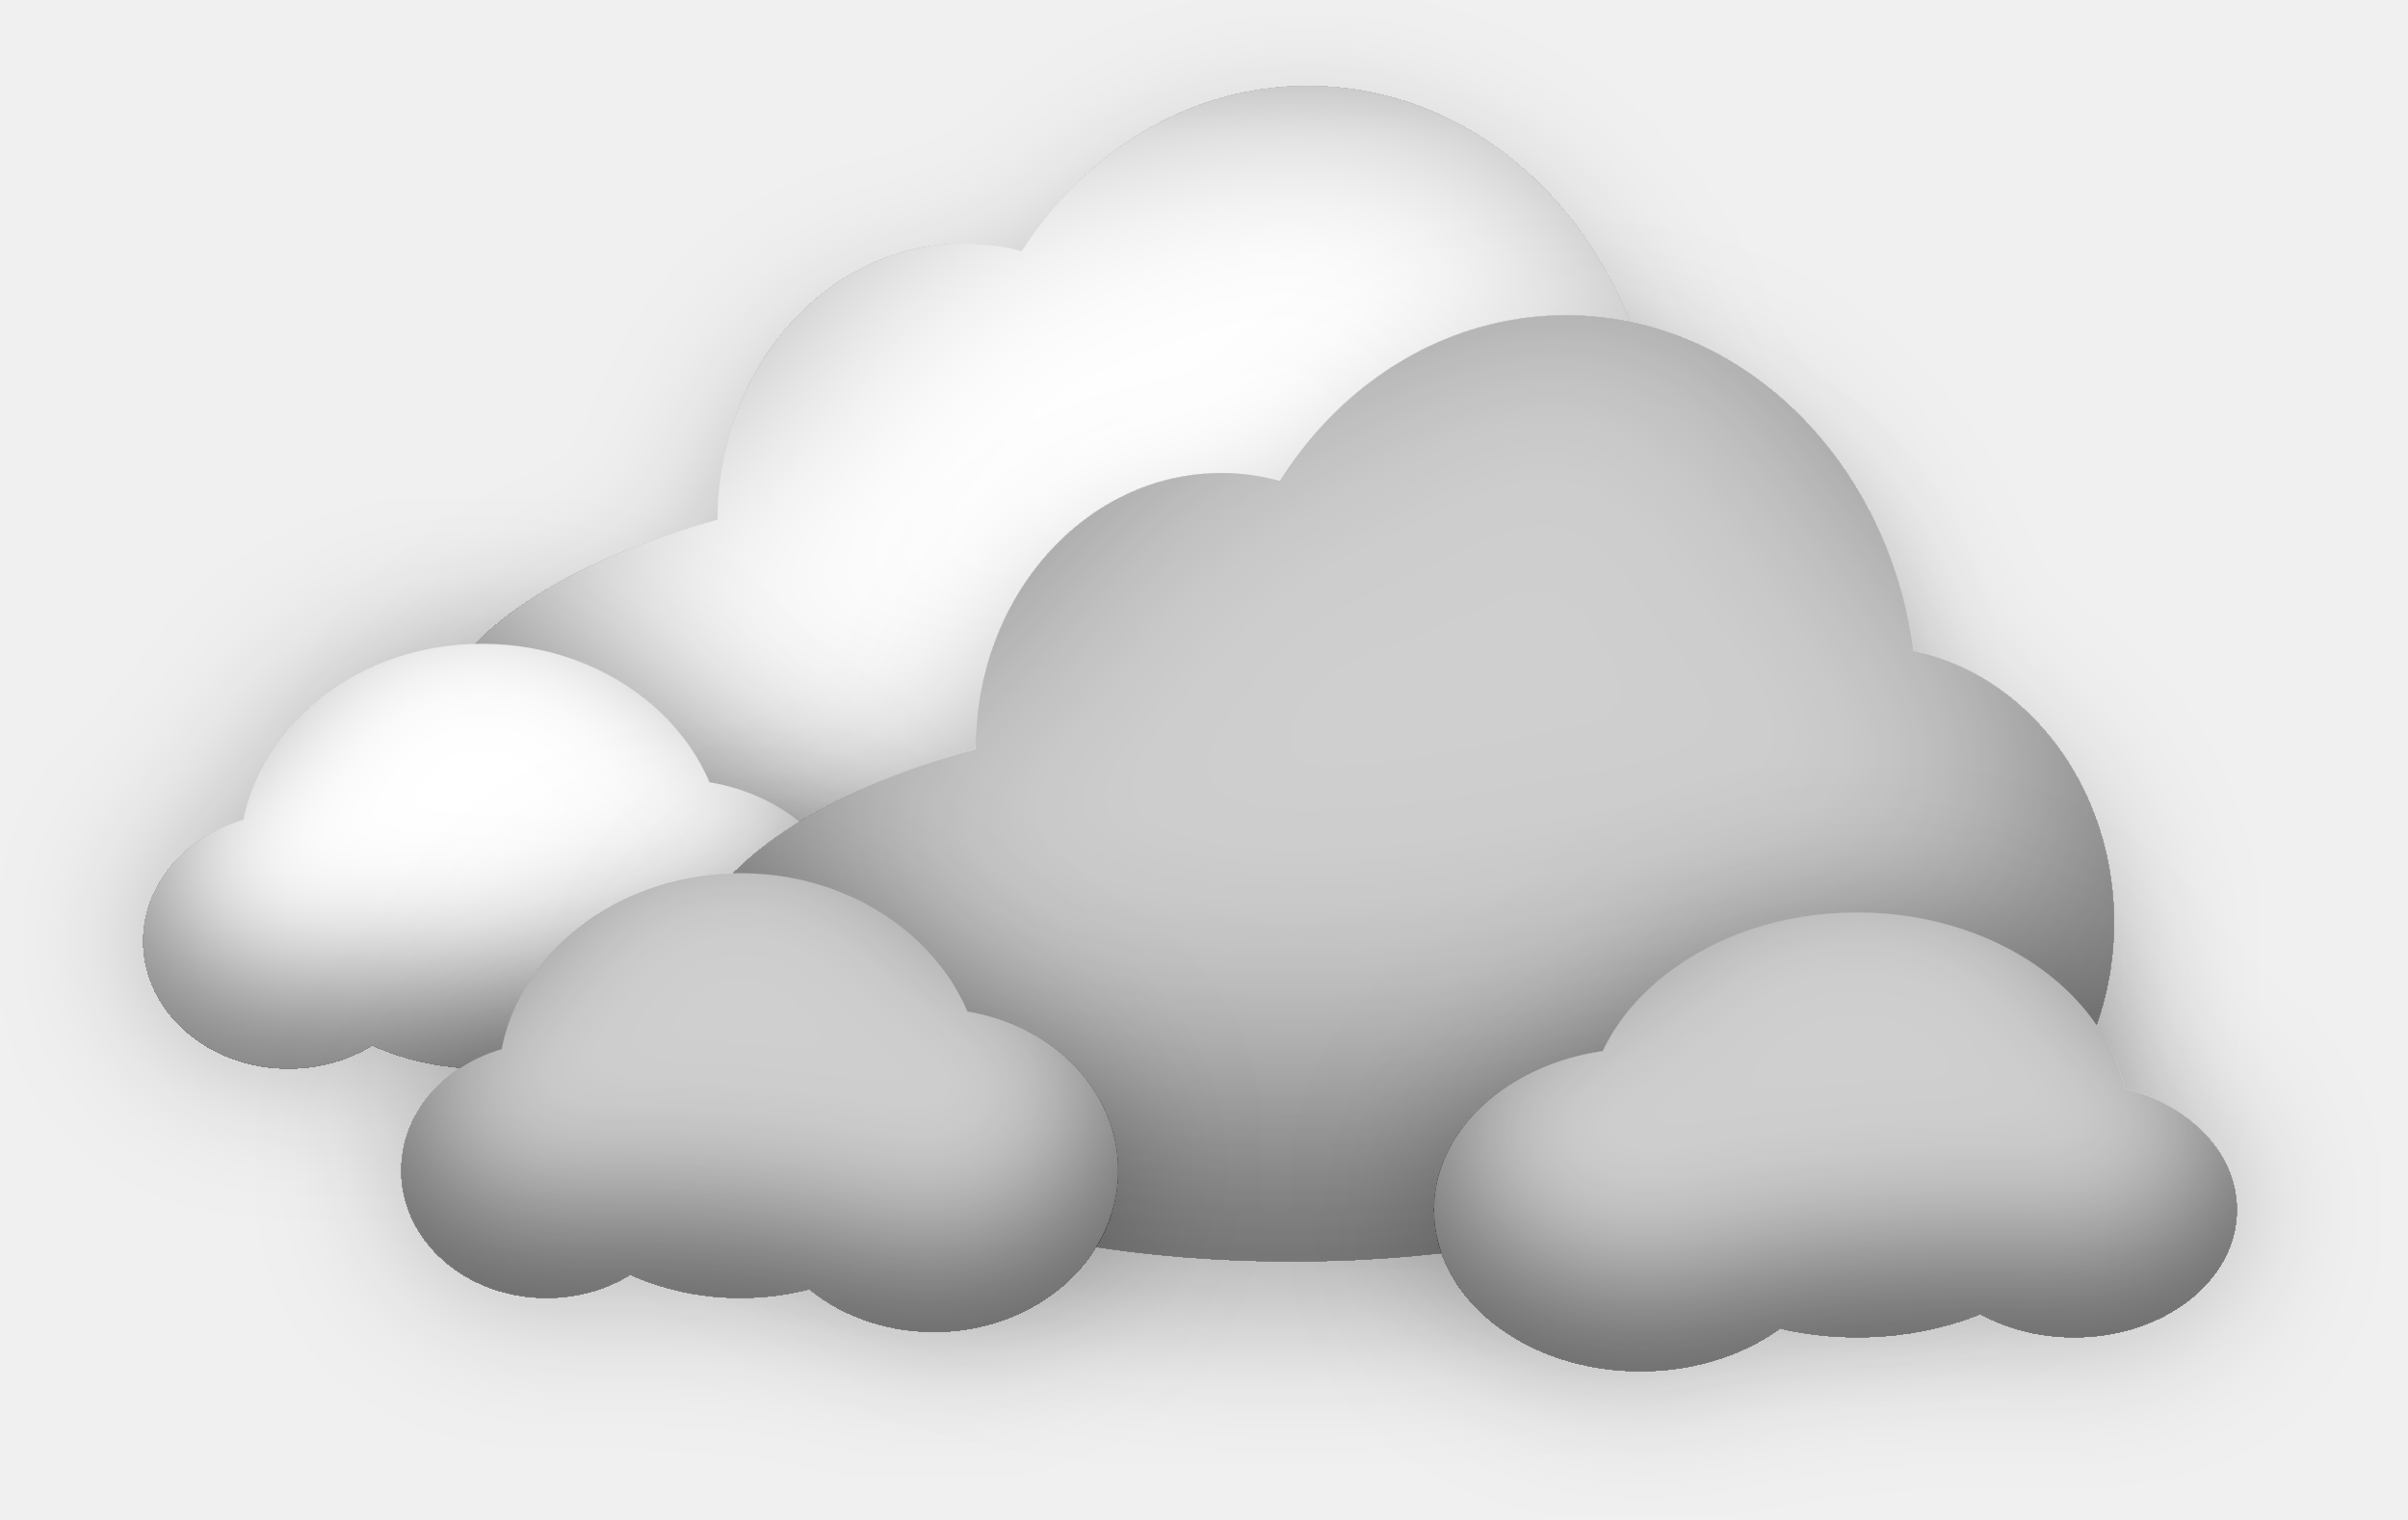
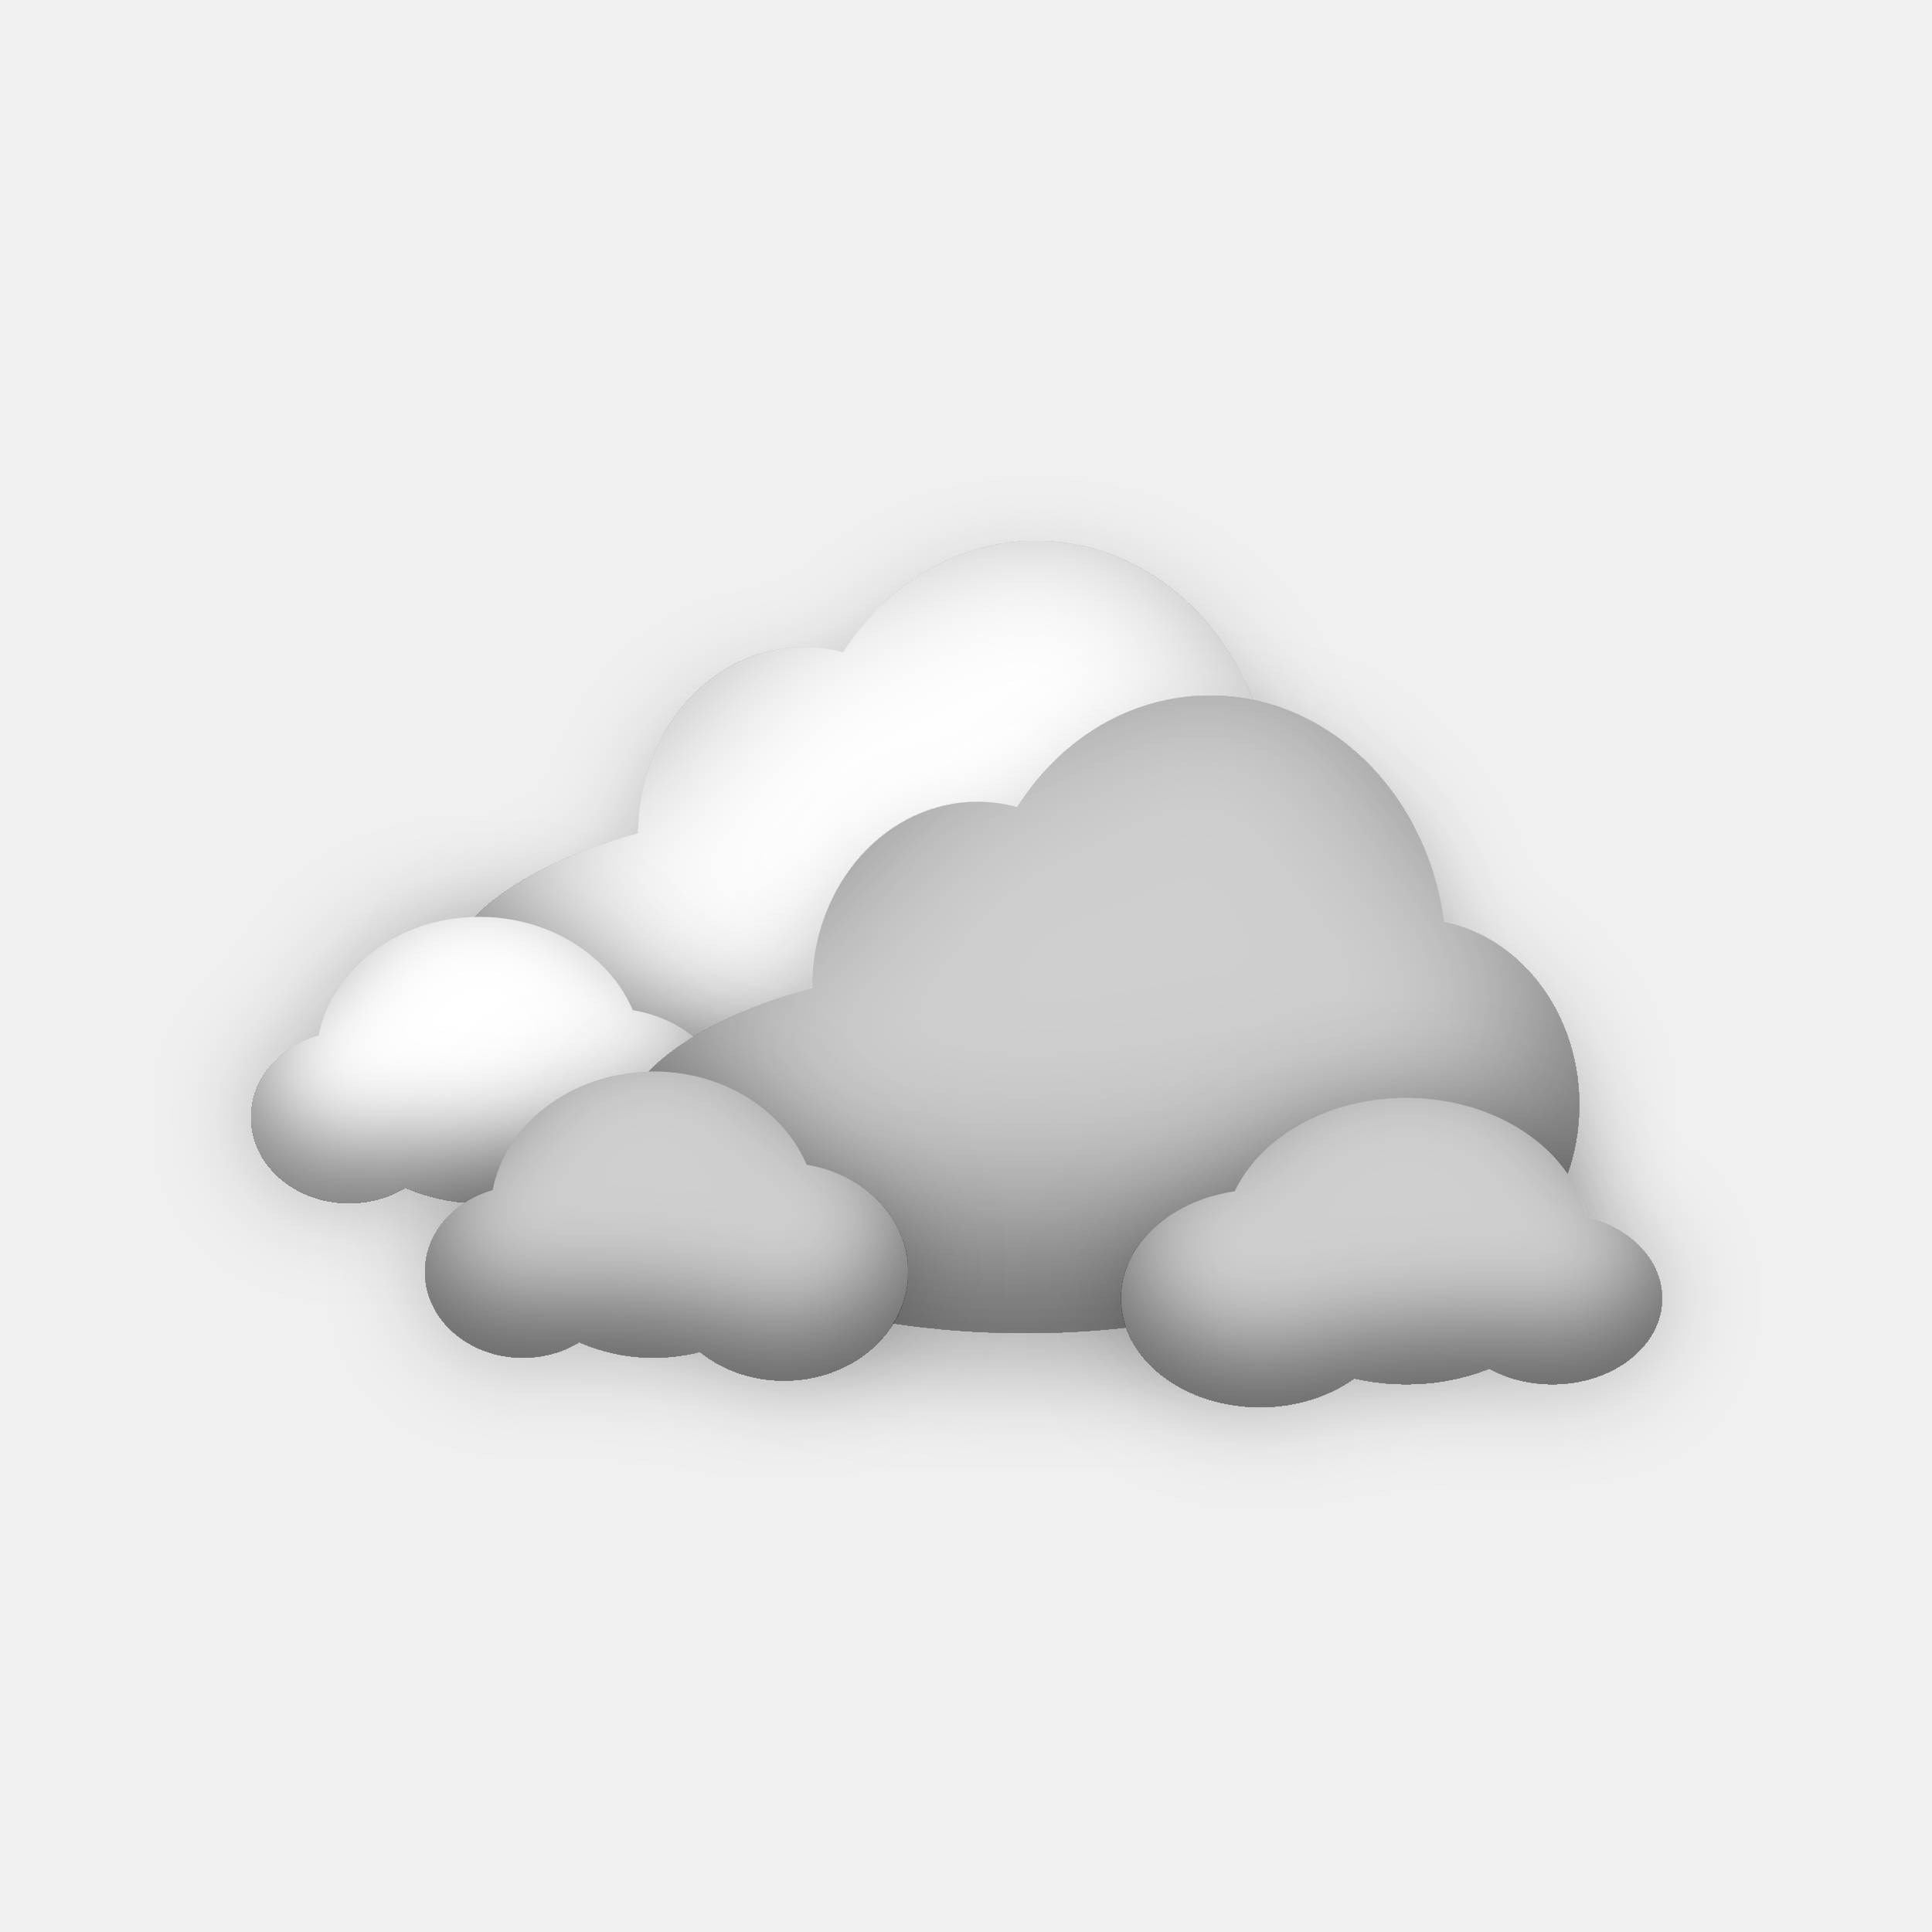
- <svg xmlns="http://www.w3.org/2000/svg" width="84" height="53" viewBox="0 0 84 53" fill="none">
+ <svg xmlns="http://www.w3.org/2000/svg" width="100" height="100" viewBox="0 0 100 100" fill="none">
  <g filter="url(#filter0_di_207_790)">
-     <path d="M57.879 16.75C57.879 24.344 52.393 30.5 45.624 30.5C38.856 30.5 33.37 24.344 33.37 16.75C33.37 9.156 38.856 3 45.624 3C52.393 3 57.879 9.156 57.879 16.75Z" fill="white" />
-     <path d="M64.742 24.175C64.742 29.491 60.901 33.8 56.164 33.8C51.426 33.8 47.585 29.491 47.585 24.175C47.585 18.859 51.426 14.55 56.164 14.55C60.901 14.55 64.742 18.859 64.742 24.175Z" fill="white" />
-     <path d="M42.193 18.125C42.193 23.441 38.352 27.75 33.615 27.75C28.877 27.75 25.036 23.441 25.036 18.125C25.036 12.809 28.877 8.5 33.615 8.5C38.352 8.5 42.193 12.809 42.193 18.125Z" fill="white" />
-     <path d="M57.389 26.375C57.389 31.691 47.842 36 36.066 36C24.289 36 14.742 31.691 14.742 26.375C14.742 21.059 24.289 16.75 36.066 16.75C47.842 16.75 57.389 21.059 57.389 26.375Z" fill="white" />
+     <path d="M65.879 41.75C65.879 49.344 60.393 55.5 53.624 55.5C46.856 55.5 41.37 49.344 41.37 41.75C41.37 34.156 46.856 28 53.624 28C60.393 28 65.879 34.156 65.879 41.75Z" fill="white" />
+     <path d="M72.742 49.175C72.742 54.491 68.901 58.8 64.164 58.8C59.426 58.8 55.585 54.491 55.585 49.175C55.585 43.859 59.426 39.55 64.164 39.55C68.901 39.55 72.742 43.859 72.742 49.175Z" fill="white" />
+     <path d="M50.193 43.125C50.193 48.441 46.352 52.75 41.615 52.75C36.877 52.75 33.036 48.441 33.036 43.125C33.036 37.809 36.877 33.5 41.615 33.5C46.352 33.5 50.193 37.809 50.193 43.125Z" fill="white" />
+     <path d="M65.389 51.375C65.389 56.691 55.842 61 44.066 61C32.289 61 22.742 56.691 22.742 51.375C22.742 46.059 32.289 41.75 44.066 41.75C55.842 41.75 65.389 46.059 65.389 51.375Z" fill="white" />
  </g>
  <g filter="url(#filter1_di_207_790)">
-     <path d="M30 32.829C30 35.938 27.126 38.459 23.581 38.459C20.036 38.459 17.162 35.938 17.162 32.829C17.162 29.72 20.036 27.199 23.581 27.199C27.126 27.199 30 29.72 30 32.829Z" fill="white" />
-     <path d="M15.135 32.829C15.135 35.283 12.866 37.273 10.068 37.273C7.269 37.273 5 35.283 5 32.829C5 30.374 7.269 28.384 10.068 28.384C12.866 28.384 15.135 30.374 15.135 32.829Z" fill="white" />
-     <path d="M25.27 29.866C25.27 33.957 21.489 37.273 16.824 37.273C12.16 37.273 8.378 33.957 8.378 29.866C8.378 25.775 12.16 22.459 16.824 22.459C21.489 22.459 25.27 25.775 25.27 29.866Z" fill="white" />
+     <path d="M38 57.829C38 60.938 35.126 63.459 31.581 63.459C28.036 63.459 25.162 60.938 25.162 57.829C25.162 54.72 28.036 52.199 31.581 52.199C35.126 52.199 38 54.72 38 57.829Z" fill="white" />
+     <path d="M23.135 57.829C23.135 60.283 20.866 62.273 18.068 62.273C15.269 62.273 13 60.283 13 57.829C13 55.374 15.269 53.384 18.068 53.384C20.866 53.384 23.135 55.374 23.135 57.829Z" fill="white" />
+     <path d="M33.27 54.866C33.27 58.957 29.489 62.273 24.824 62.273C20.16 62.273 16.378 58.957 16.378 54.866C16.378 50.775 20.16 47.459 24.824 47.459C29.489 47.459 33.27 50.775 33.27 54.866Z" fill="white" />
  </g>
  <g filter="url(#filter2_di_207_790)">
-     <path d="M41.028 34.202C41.028 37.311 44.247 39.831 48.218 39.831C52.188 39.831 55.407 37.311 55.407 34.202C55.407 31.093 52.188 28.572 48.218 28.572C44.247 28.572 41.028 31.093 41.028 34.202Z" fill="white" />
-     <path d="M57.677 34.202C57.677 36.657 60.218 38.646 63.353 38.646C66.487 38.646 69.028 36.657 69.028 34.202C69.028 31.747 66.487 29.758 63.353 29.758C60.218 29.758 57.677 31.747 57.677 34.202Z" fill="white" />
-     <path d="M46.326 31.239C46.326 35.33 50.561 38.646 55.785 38.646C61.009 38.646 65.245 35.33 65.245 31.239C65.245 27.148 61.009 23.831 55.785 23.831C50.561 23.831 46.326 27.148 46.326 31.239Z" fill="white" />
+     <path d="M49.028 59.202C49.028 62.311 52.247 64.832 56.218 64.832C60.188 64.832 63.407 62.311 63.407 59.202C63.407 56.093 60.188 53.572 56.218 53.572C52.247 53.572 49.028 56.093 49.028 59.202Z" fill="white" />
+     <path d="M65.677 59.202C65.677 61.657 68.218 63.646 71.353 63.646C74.487 63.646 77.028 61.657 77.028 59.202C77.028 56.747 74.487 54.758 71.353 54.758C68.218 54.758 65.677 56.747 65.677 59.202Z" fill="white" />
+     <path d="M54.326 56.239C54.326 60.33 58.561 63.646 63.785 63.646C69.009 63.646 73.245 60.33 73.245 56.239C73.245 52.148 69.009 48.831 63.785 48.831C58.561 48.831 54.326 52.148 54.326 56.239Z" fill="white" />
  </g>
  <g filter="url(#filter3_di_207_790)">
-     <path d="M66.879 24.75C66.879 32.344 61.393 38.5 54.624 38.5C47.856 38.5 42.37 32.344 42.37 24.75C42.37 17.156 47.856 11 54.624 11C61.393 11 66.879 17.156 66.879 24.75Z" fill="#CFCFCF" />
-     <path d="M73.742 32.175C73.742 37.491 69.901 41.8 65.164 41.8C60.426 41.8 56.585 37.491 56.585 32.175C56.585 26.859 60.426 22.55 65.164 22.55C69.901 22.55 73.742 26.859 73.742 32.175Z" fill="#CFCFCF" />
-     <path d="M51.193 26.125C51.193 31.441 47.352 35.75 42.615 35.75C37.877 35.75 34.036 31.441 34.036 26.125C34.036 20.809 37.877 16.5 42.615 16.5C47.352 16.5 51.193 20.809 51.193 26.125Z" fill="#CFCFCF" />
-     <path d="M66.389 34.375C66.389 39.691 56.842 44 45.066 44C33.289 44 23.742 39.691 23.742 34.375C23.742 29.059 33.289 24.75 45.066 24.75C56.842 24.75 66.389 29.059 66.389 34.375Z" fill="#CFCFCF" />
+     <path d="M74.879 49.75C74.879 57.344 69.393 63.5 62.624 63.5C55.856 63.5 50.37 57.344 50.37 49.75C50.37 42.156 55.856 36 62.624 36C69.393 36 74.879 42.156 74.879 49.75Z" fill="#CFCFCF" />
+     <path d="M81.742 57.175C81.742 62.491 77.901 66.8 73.164 66.8C68.426 66.8 64.585 62.491 64.585 57.175C64.585 51.859 68.426 47.55 73.164 47.55C77.901 47.55 81.742 51.859 81.742 57.175Z" fill="#CFCFCF" />
+     <path d="M59.193 51.125C59.193 56.441 55.352 60.75 50.615 60.75C45.877 60.75 42.036 56.441 42.036 51.125C42.036 45.809 45.877 41.5 50.615 41.5C55.352 41.5 59.193 45.809 59.193 51.125Z" fill="#CFCFCF" />
+     <path d="M74.389 59.375C74.389 64.691 64.842 69 53.066 69C41.289 69 31.742 64.691 31.742 59.375C31.742 54.059 41.289 49.75 53.066 49.75C64.842 49.75 74.389 54.059 74.389 59.375Z" fill="#CFCFCF" />
  </g>
  <g filter="url(#filter4_di_207_790)">
-     <path d="M39 40.829C39 43.938 36.126 46.459 32.581 46.459C29.036 46.459 26.162 43.938 26.162 40.829C26.162 37.72 29.036 35.199 32.581 35.199C36.126 35.199 39 37.72 39 40.829Z" fill="#CFCFCF" />
-     <path d="M24.135 40.829C24.135 43.283 21.866 45.273 19.068 45.273C16.269 45.273 14 43.283 14 40.829C14 38.374 16.269 36.384 19.068 36.384C21.866 36.384 24.135 38.374 24.135 40.829Z" fill="#CFCFCF" />
-     <path d="M34.27 37.866C34.27 41.957 30.489 45.273 25.824 45.273C21.16 45.273 17.378 41.957 17.378 37.866C17.378 33.775 21.16 30.459 25.824 30.459C30.489 30.459 34.27 33.775 34.27 37.866Z" fill="#CFCFCF" />
+     <path d="M47 65.829C47 68.938 44.126 71.459 40.581 71.459C37.036 71.459 34.162 68.938 34.162 65.829C34.162 62.72 37.036 60.199 40.581 60.199C44.126 60.199 47 62.72 47 65.829Z" fill="#CFCFCF" />
+     <path d="M32.135 65.829C32.135 68.284 29.866 70.273 27.068 70.273C24.269 70.273 22 68.284 22 65.829C22 63.374 24.269 61.384 27.068 61.384C29.866 61.384 32.135 63.374 32.135 65.829Z" fill="#CFCFCF" />
+     <path d="M42.27 62.866C42.27 66.957 38.489 70.273 33.824 70.273C29.16 70.273 25.378 66.957 25.378 62.866C25.378 58.775 29.16 55.459 33.824 55.459C38.489 55.459 42.27 58.775 42.27 62.866Z" fill="#CFCFCF" />
  </g>
  <g filter="url(#filter5_di_207_790)">
-     <path d="M50.028 42.202C50.028 45.311 53.247 47.831 57.218 47.831C61.188 47.831 64.407 45.311 64.407 42.202C64.407 39.093 61.188 36.572 57.218 36.572C53.247 36.572 50.028 39.093 50.028 42.202Z" fill="#CFCFCF" />
-     <path d="M66.677 42.202C66.677 44.657 69.218 46.646 72.353 46.646C75.487 46.646 78.028 44.657 78.028 42.202C78.028 39.747 75.487 37.758 72.353 37.758C69.218 37.758 66.677 39.747 66.677 42.202Z" fill="#CFCFCF" />
-     <path d="M55.326 39.239C55.326 43.33 59.561 46.646 64.785 46.646C70.009 46.646 74.245 43.33 74.245 39.239C74.245 35.148 70.009 31.831 64.785 31.831C59.561 31.831 55.326 35.148 55.326 39.239Z" fill="#CFCFCF" />
+     <path d="M58.028 67.202C58.028 70.311 61.247 72.832 65.218 72.832C69.188 72.832 72.407 70.311 72.407 67.202C72.407 64.093 69.188 61.572 65.218 61.572C61.247 61.572 58.028 64.093 58.028 67.202Z" fill="#CFCFCF" />
+     <path d="M74.677 67.202C74.677 69.656 77.218 71.646 80.353 71.646C83.487 71.646 86.028 69.656 86.028 67.202C86.028 64.747 83.487 62.758 80.353 62.758C77.218 62.758 74.677 64.747 74.677 67.202Z" fill="#CFCFCF" />
+     <path d="M63.326 64.239C63.326 68.33 67.561 71.646 72.785 71.646C78.009 71.646 82.245 68.33 82.245 64.239C82.245 60.148 78.009 56.831 72.785 56.831C67.561 56.831 63.326 60.148 63.326 64.239Z" fill="#CFCFCF" />
  </g>
  <defs>
-     <filter id="filter0_di_207_790" x="9.742" y="-2" width="60" height="45" filterUnits="userSpaceOnUse" color-interpolation-filters="sRGB">
+     <filter id="filter0_di_207_790" x="17.742" y="23" width="60" height="45" filterUnits="userSpaceOnUse" color-interpolation-filters="sRGB">
      <feFlood flood-opacity="0" result="BackgroundImageFix" />
      <feColorMatrix in="SourceAlpha" type="matrix" values="0 0 0 0 0 0 0 0 0 0 0 0 0 0 0 0 0 0 127 0" result="hardAlpha" />
      <feOffset dy="2" />
      <feGaussianBlur stdDeviation="2.5" />
      <feComposite in2="hardAlpha" operator="out" />
      <feColorMatrix type="matrix" values="0 0 0 0 0 0 0 0 0 0 0 0 0 0 0 0 0 0 0.25 0" />
      <feBlend mode="normal" in2="BackgroundImageFix" result="effect1_dropShadow_207_790" />
      <feBlend mode="normal" in="SourceGraphic" in2="effect1_dropShadow_207_790" result="shape" />
      <feColorMatrix in="SourceAlpha" type="matrix" values="0 0 0 0 0 0 0 0 0 0 0 0 0 0 0 0 0 0 127 0" result="hardAlpha" />
      <feOffset dy="-5" />
      <feGaussianBlur stdDeviation="5" />
      <feComposite in2="hardAlpha" operator="arithmetic" k2="-1" k3="1" />
      <feColorMatrix type="matrix" values="0 0 0 0 0 0 0 0 0 0 0 0 0 0 0 0 0 0 0.5 0" />
      <feBlend mode="normal" in2="shape" result="effect2_innerShadow_207_790" />
    </filter>
-     <filter id="filter1_di_207_790" x="0" y="17.459" width="35" height="26" filterUnits="userSpaceOnUse" color-interpolation-filters="sRGB">
+     <filter id="filter1_di_207_790" x="8" y="42.459" width="35" height="26" filterUnits="userSpaceOnUse" color-interpolation-filters="sRGB">
      <feFlood flood-opacity="0" result="BackgroundImageFix" />
      <feColorMatrix in="SourceAlpha" type="matrix" values="0 0 0 0 0 0 0 0 0 0 0 0 0 0 0 0 0 0 127 0" result="hardAlpha" />
      <feOffset />
      <feGaussianBlur stdDeviation="2.5" />
      <feComposite in2="hardAlpha" operator="out" />
      <feColorMatrix type="matrix" values="0 0 0 0 0 0 0 0 0 0 0 0 0 0 0 0 0 0 0.25 0" />
      <feBlend mode="normal" in2="BackgroundImageFix" result="effect1_dropShadow_207_790" />
      <feBlend mode="normal" in="SourceGraphic" in2="effect1_dropShadow_207_790" result="shape" />
      <feColorMatrix in="SourceAlpha" type="matrix" values="0 0 0 0 0 0 0 0 0 0 0 0 0 0 0 0 0 0 127 0" result="hardAlpha" />
      <feOffset dy="-2.75" />
      <feGaussianBlur stdDeviation="2.5" />
      <feComposite in2="hardAlpha" operator="arithmetic" k2="-1" k3="1" />
      <feColorMatrix type="matrix" values="0 0 0 0 0 0 0 0 0 0 0 0 0 0 0 0 0 0 0.5 0" />
      <feBlend mode="normal" in2="shape" result="effect2_innerShadow_207_790" />
    </filter>
-     <filter id="filter2_di_207_790" x="36.028" y="18.831" width="38" height="26" filterUnits="userSpaceOnUse" color-interpolation-filters="sRGB">
+     <filter id="filter2_di_207_790" x="44.028" y="43.831" width="38" height="26" filterUnits="userSpaceOnUse" color-interpolation-filters="sRGB">
      <feFlood flood-opacity="0" result="BackgroundImageFix" />
      <feColorMatrix in="SourceAlpha" type="matrix" values="0 0 0 0 0 0 0 0 0 0 0 0 0 0 0 0 0 0 127 0" result="hardAlpha" />
      <feOffset />
      <feGaussianBlur stdDeviation="2.5" />
      <feComposite in2="hardAlpha" operator="out" />
      <feColorMatrix type="matrix" values="0 0 0 0 0 0 0 0 0 0 0 0 0 0 0 0 0 0 0.25 0" />
      <feBlend mode="normal" in2="BackgroundImageFix" result="effect1_dropShadow_207_790" />
      <feBlend mode="normal" in="SourceGraphic" in2="effect1_dropShadow_207_790" result="shape" />
      <feColorMatrix in="SourceAlpha" type="matrix" values="0 0 0 0 0 0 0 0 0 0 0 0 0 0 0 0 0 0 127 0" result="hardAlpha" />
      <feOffset dy="-2.75" />
      <feGaussianBlur stdDeviation="2.5" />
      <feComposite in2="hardAlpha" operator="arithmetic" k2="-1" k3="1" />
      <feColorMatrix type="matrix" values="0 0 0 0 0 0 0 0 0 0 0 0 0 0 0 0 0 0 0.5 0" />
      <feBlend mode="normal" in2="shape" result="effect2_innerShadow_207_790" />
    </filter>
-     <filter id="filter3_di_207_790" x="18.742" y="6" width="60" height="45" filterUnits="userSpaceOnUse" color-interpolation-filters="sRGB">
+     <filter id="filter3_di_207_790" x="26.742" y="31" width="60" height="45" filterUnits="userSpaceOnUse" color-interpolation-filters="sRGB">
      <feFlood flood-opacity="0" result="BackgroundImageFix" />
      <feColorMatrix in="SourceAlpha" type="matrix" values="0 0 0 0 0 0 0 0 0 0 0 0 0 0 0 0 0 0 127 0" result="hardAlpha" />
      <feOffset dy="2" />
      <feGaussianBlur stdDeviation="2.5" />
      <feComposite in2="hardAlpha" operator="out" />
      <feColorMatrix type="matrix" values="0 0 0 0 0 0 0 0 0 0 0 0 0 0 0 0 0 0 0.25 0" />
      <feBlend mode="normal" in2="BackgroundImageFix" result="effect1_dropShadow_207_790" />
      <feBlend mode="normal" in="SourceGraphic" in2="effect1_dropShadow_207_790" result="shape" />
      <feColorMatrix in="SourceAlpha" type="matrix" values="0 0 0 0 0 0 0 0 0 0 0 0 0 0 0 0 0 0 127 0" result="hardAlpha" />
      <feOffset dy="-5" />
      <feGaussianBlur stdDeviation="5" />
      <feComposite in2="hardAlpha" operator="arithmetic" k2="-1" k3="1" />
      <feColorMatrix type="matrix" values="0 0 0 0 0 0 0 0 0 0 0 0 0 0 0 0 0 0 0.5 0" />
      <feBlend mode="normal" in2="shape" result="effect2_innerShadow_207_790" />
    </filter>
-     <filter id="filter4_di_207_790" x="9" y="25.459" width="35" height="26" filterUnits="userSpaceOnUse" color-interpolation-filters="sRGB">
+     <filter id="filter4_di_207_790" x="17" y="50.459" width="35" height="26" filterUnits="userSpaceOnUse" color-interpolation-filters="sRGB">
      <feFlood flood-opacity="0" result="BackgroundImageFix" />
      <feColorMatrix in="SourceAlpha" type="matrix" values="0 0 0 0 0 0 0 0 0 0 0 0 0 0 0 0 0 0 127 0" result="hardAlpha" />
      <feOffset />
      <feGaussianBlur stdDeviation="2.5" />
      <feComposite in2="hardAlpha" operator="out" />
      <feColorMatrix type="matrix" values="0 0 0 0 0 0 0 0 0 0 0 0 0 0 0 0 0 0 0.25 0" />
      <feBlend mode="normal" in2="BackgroundImageFix" result="effect1_dropShadow_207_790" />
      <feBlend mode="normal" in="SourceGraphic" in2="effect1_dropShadow_207_790" result="shape" />
      <feColorMatrix in="SourceAlpha" type="matrix" values="0 0 0 0 0 0 0 0 0 0 0 0 0 0 0 0 0 0 127 0" result="hardAlpha" />
      <feOffset dy="-2.75" />
      <feGaussianBlur stdDeviation="2.5" />
      <feComposite in2="hardAlpha" operator="arithmetic" k2="-1" k3="1" />
      <feColorMatrix type="matrix" values="0 0 0 0 0 0 0 0 0 0 0 0 0 0 0 0 0 0 0.5 0" />
      <feBlend mode="normal" in2="shape" result="effect2_innerShadow_207_790" />
    </filter>
-     <filter id="filter5_di_207_790" x="45.028" y="26.831" width="38" height="26" filterUnits="userSpaceOnUse" color-interpolation-filters="sRGB">
+     <filter id="filter5_di_207_790" x="53.028" y="51.831" width="38" height="26" filterUnits="userSpaceOnUse" color-interpolation-filters="sRGB">
      <feFlood flood-opacity="0" result="BackgroundImageFix" />
      <feColorMatrix in="SourceAlpha" type="matrix" values="0 0 0 0 0 0 0 0 0 0 0 0 0 0 0 0 0 0 127 0" result="hardAlpha" />
      <feOffset />
      <feGaussianBlur stdDeviation="2.5" />
      <feComposite in2="hardAlpha" operator="out" />
      <feColorMatrix type="matrix" values="0 0 0 0 0 0 0 0 0 0 0 0 0 0 0 0 0 0 0.25 0" />
      <feBlend mode="normal" in2="BackgroundImageFix" result="effect1_dropShadow_207_790" />
      <feBlend mode="normal" in="SourceGraphic" in2="effect1_dropShadow_207_790" result="shape" />
      <feColorMatrix in="SourceAlpha" type="matrix" values="0 0 0 0 0 0 0 0 0 0 0 0 0 0 0 0 0 0 127 0" result="hardAlpha" />
      <feOffset dy="-2.75" />
      <feGaussianBlur stdDeviation="2.5" />
      <feComposite in2="hardAlpha" operator="arithmetic" k2="-1" k3="1" />
      <feColorMatrix type="matrix" values="0 0 0 0 0 0 0 0 0 0 0 0 0 0 0 0 0 0 0.5 0" />
      <feBlend mode="normal" in2="shape" result="effect2_innerShadow_207_790" />
    </filter>
  </defs>
</svg>
